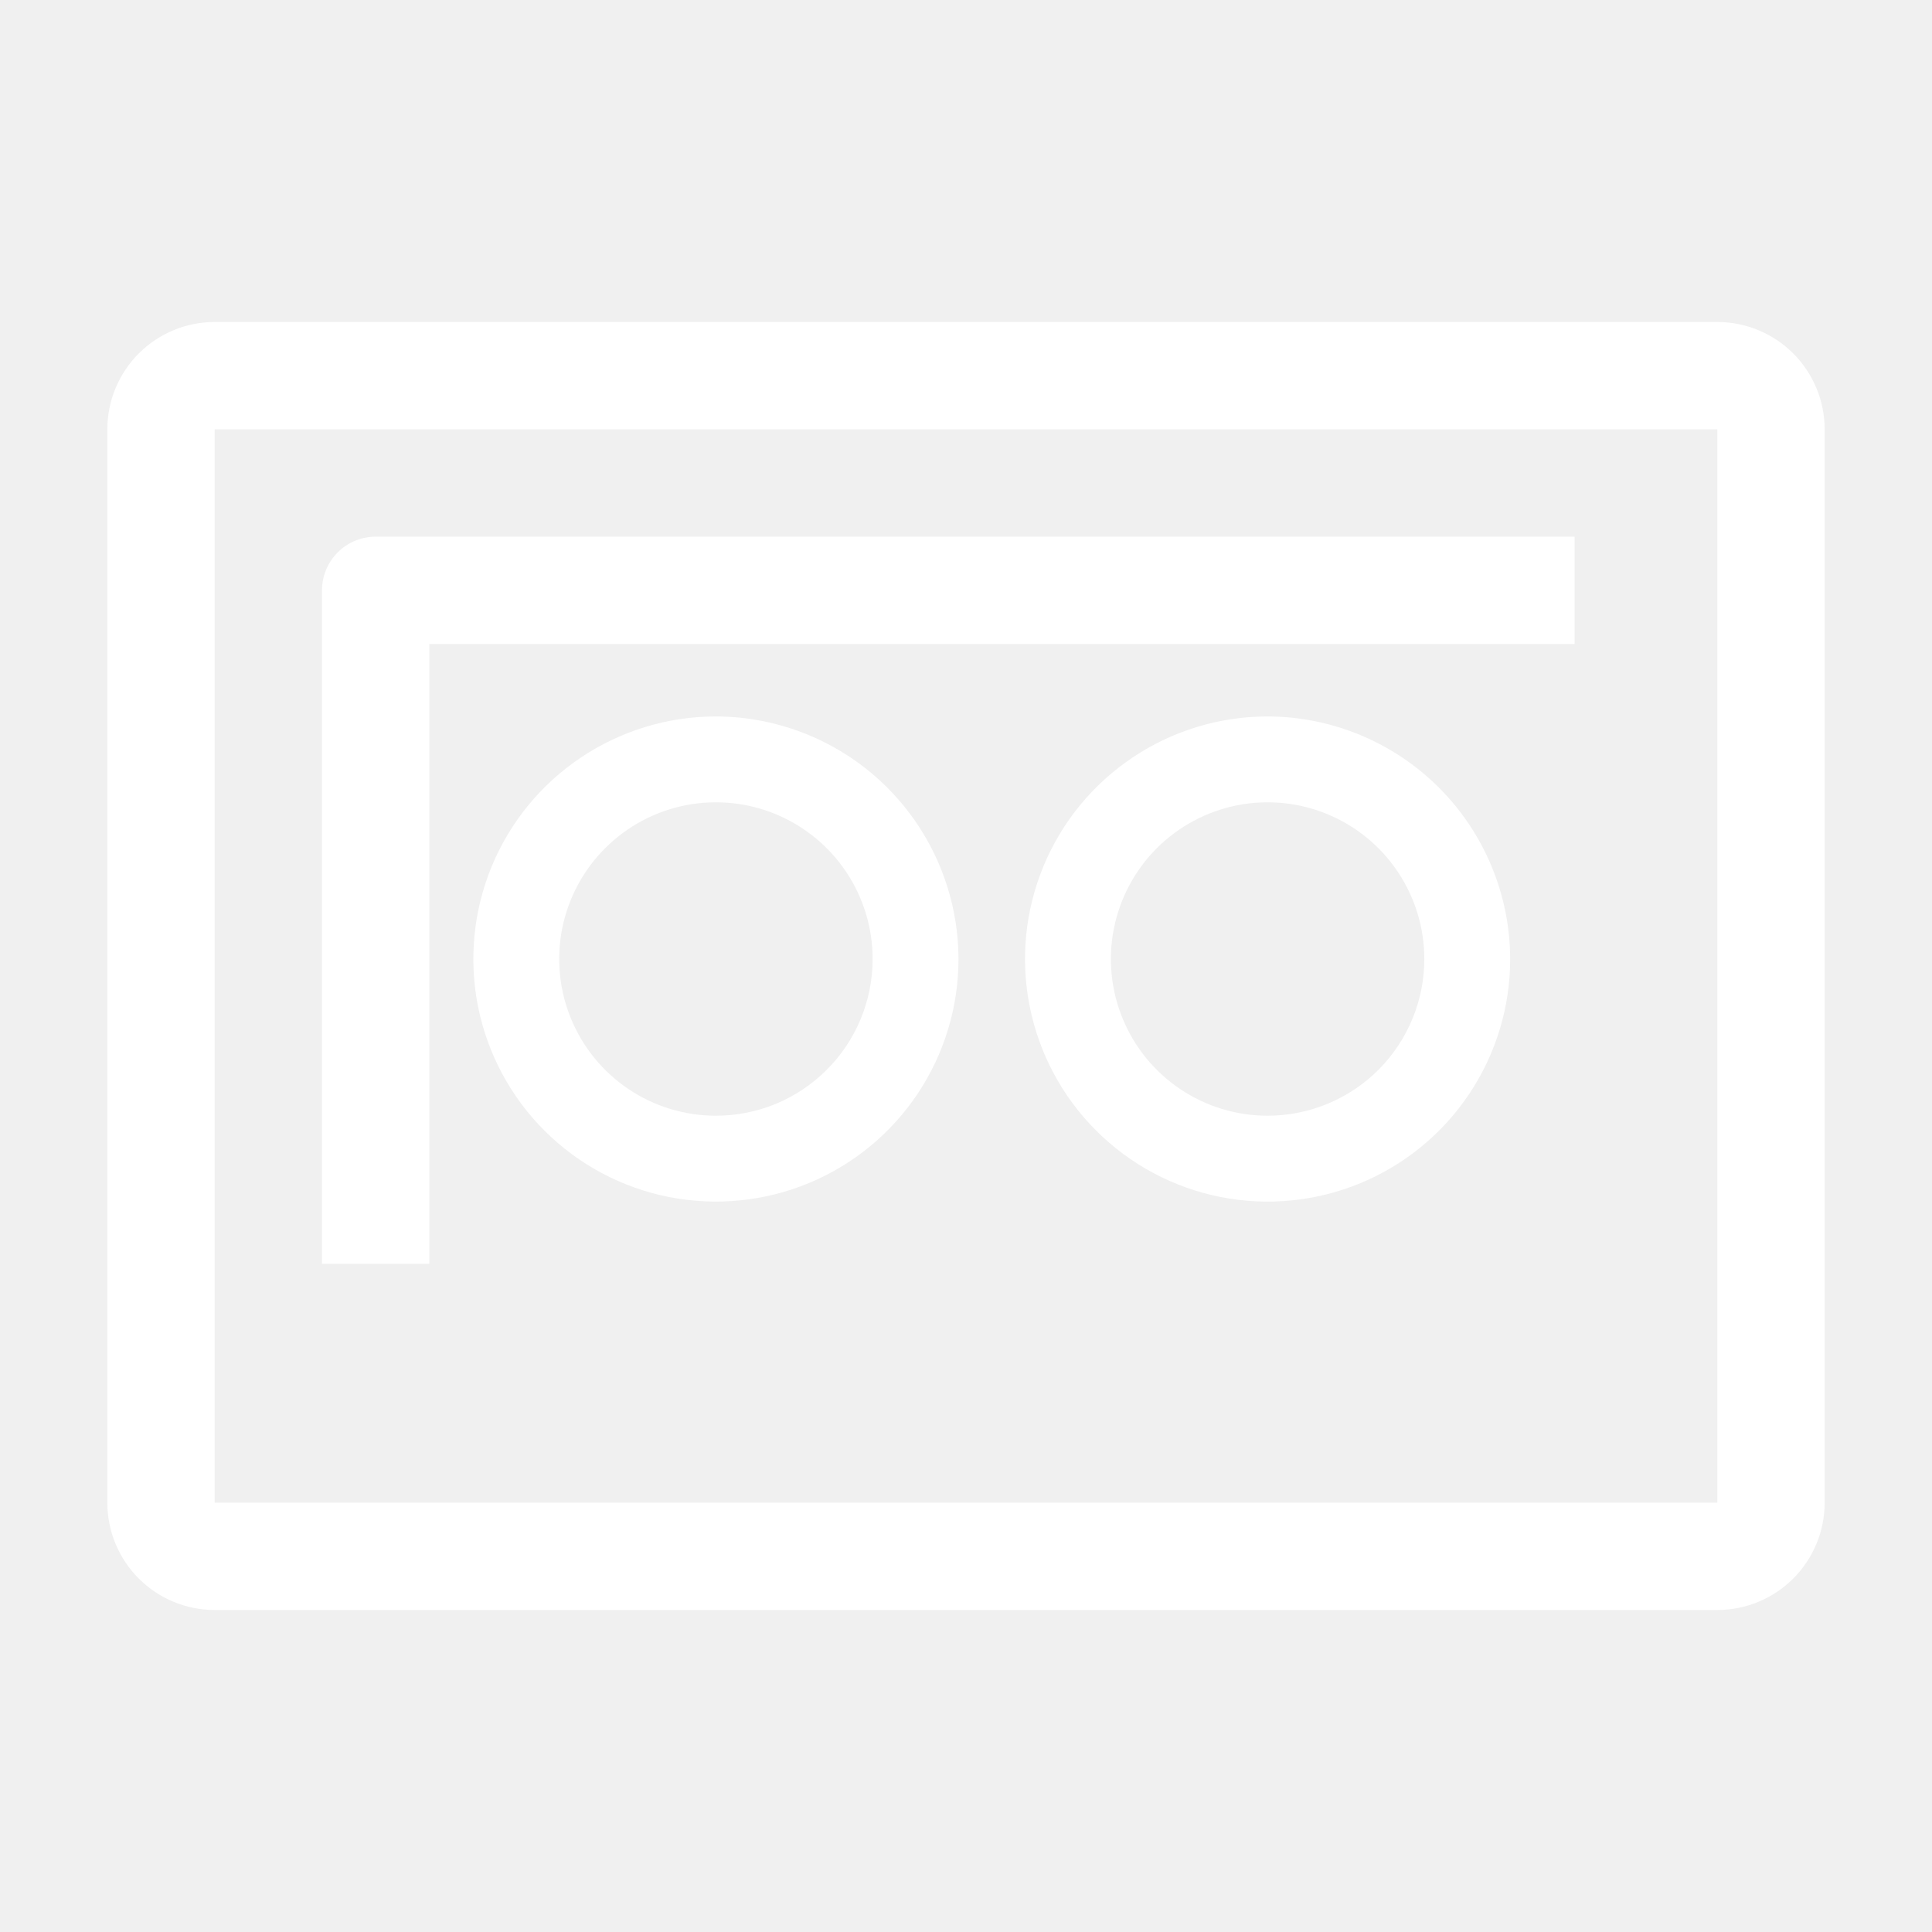
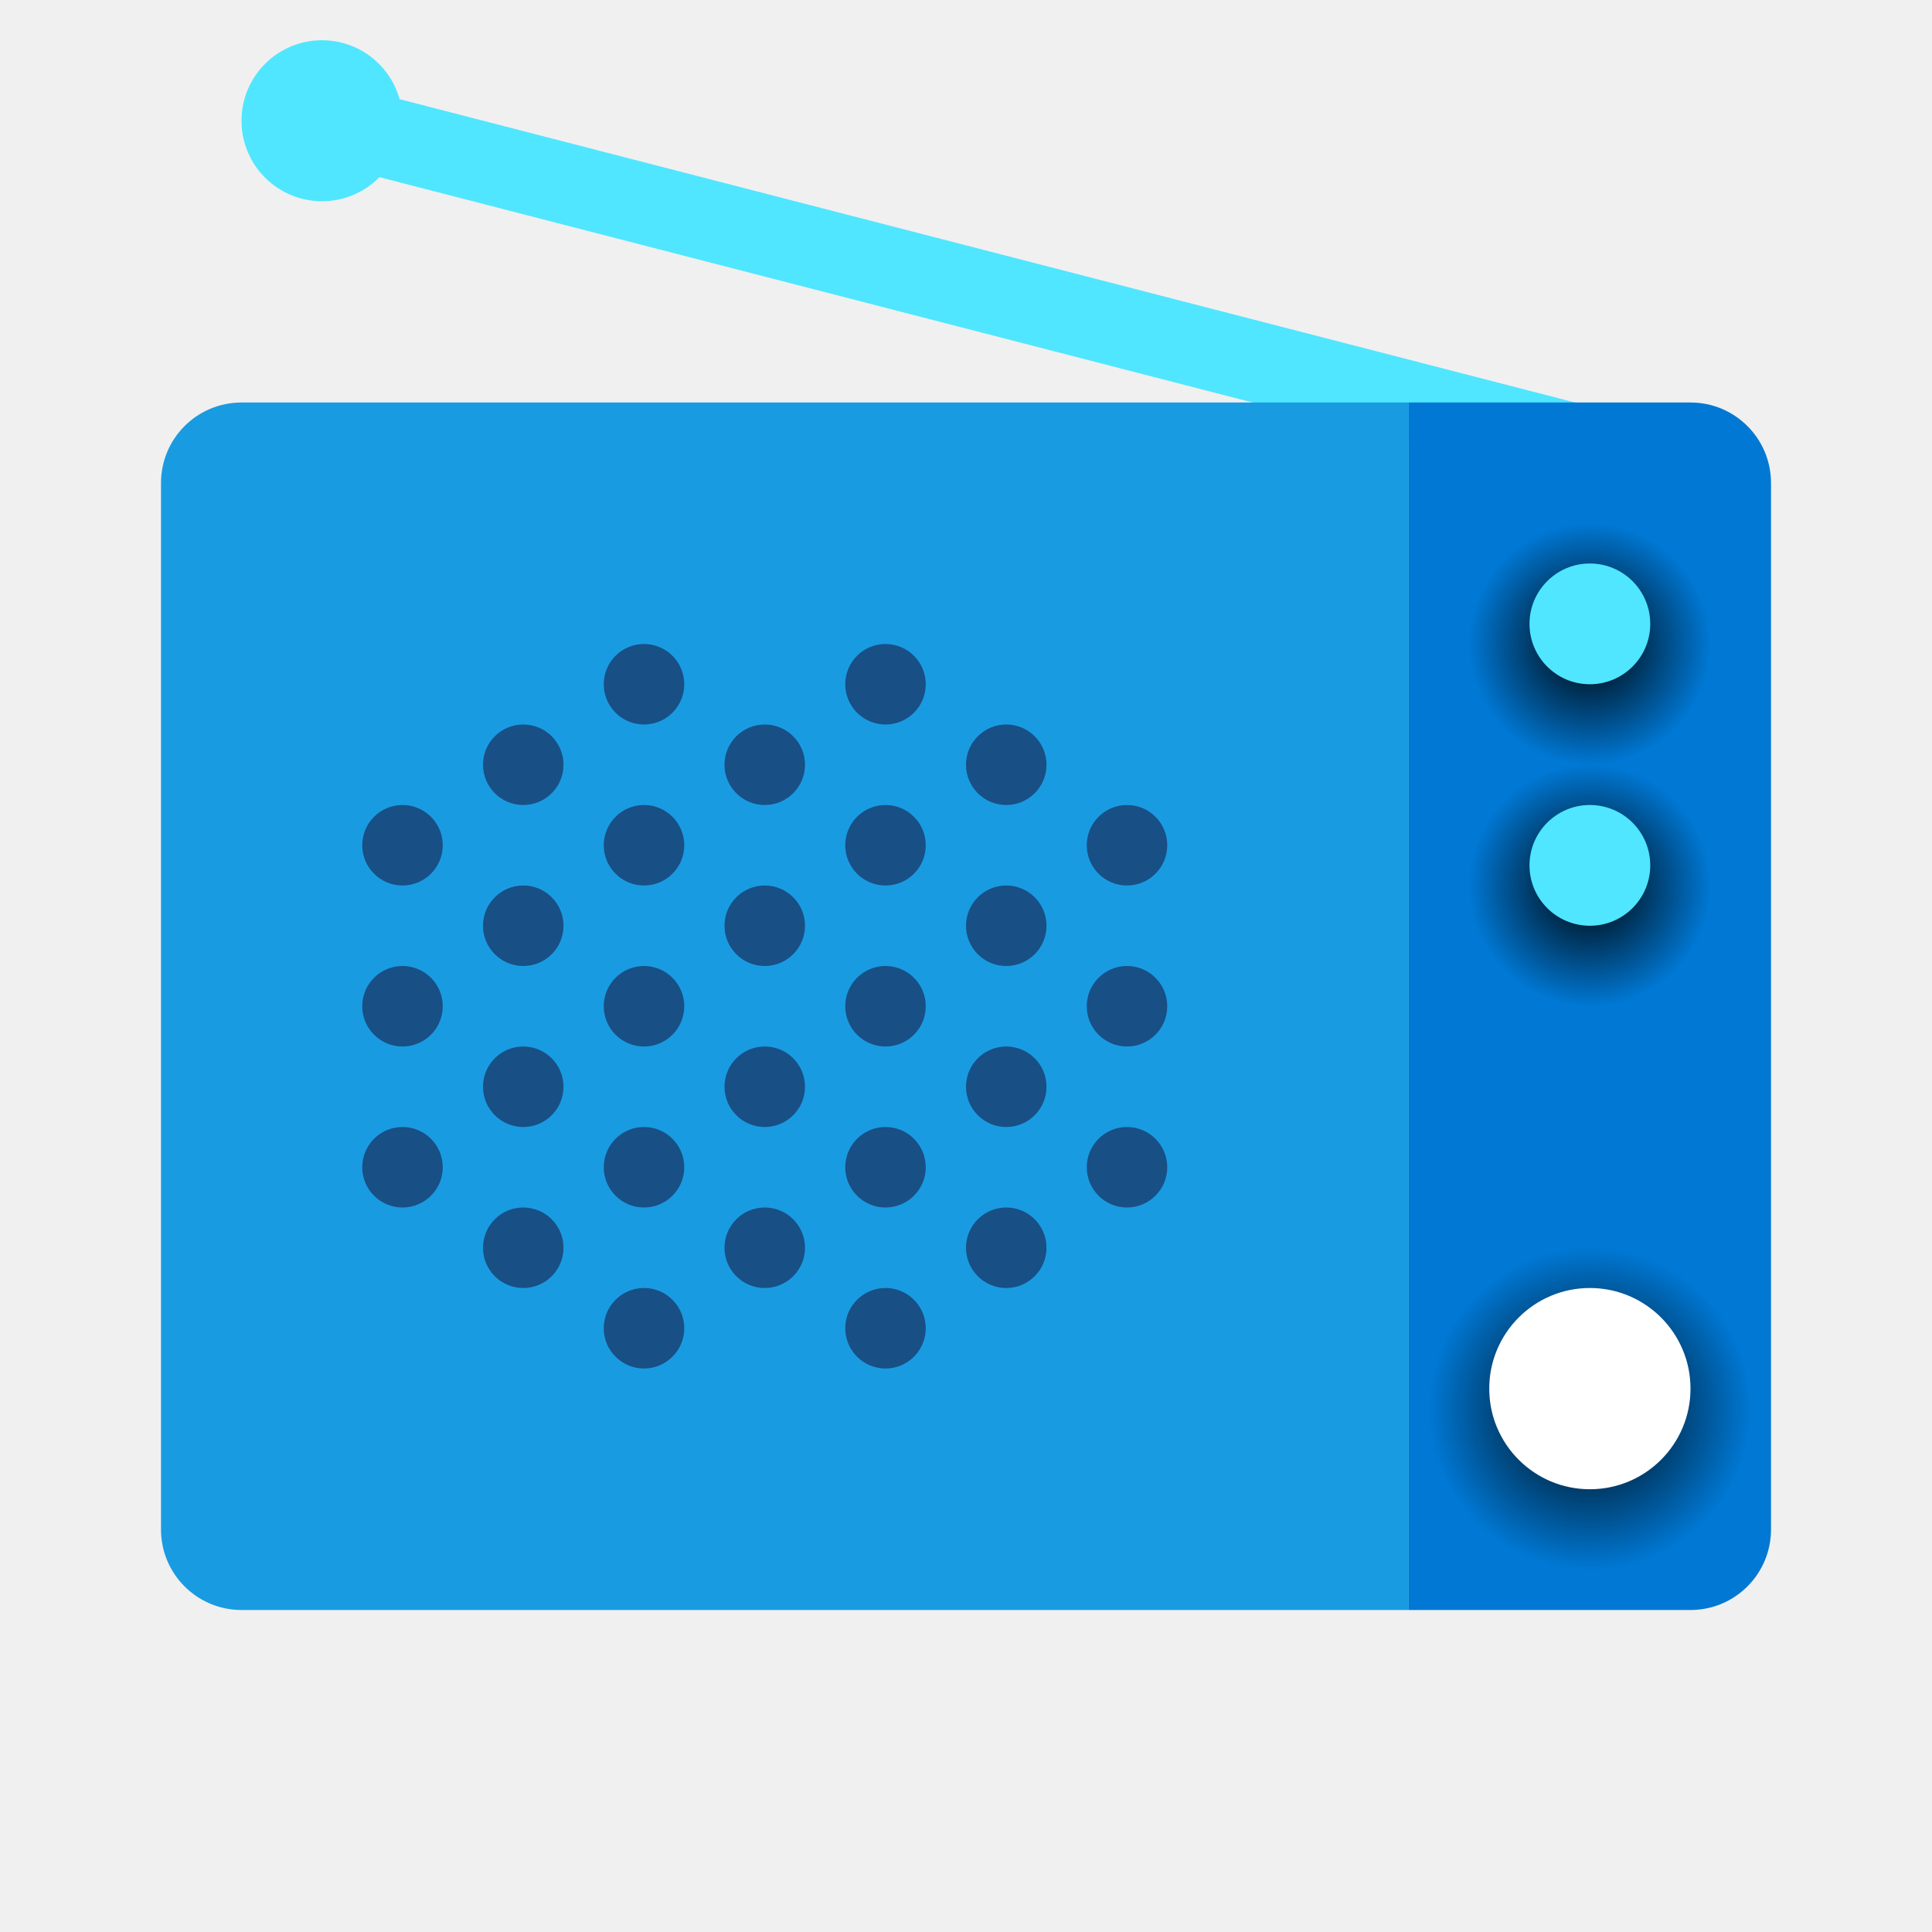
- <svg xmlns="http://www.w3.org/2000/svg" width="36" height="36" viewBox="0 0 36 36" fill="none">
-   <path d="M32 6H4C3.47 6 2.961 6.211 2.586 6.586C2.211 6.961 2 7.47 2 8V28C2 28.53 2.211 29.039 2.586 29.414C2.961 29.789 3.47 30 4 30H32C32.53 30 33.039 29.789 33.414 29.414C33.789 29.039 34 28.53 34 28V8C34 7.47 33.789 6.961 33.414 6.586C33.039 6.211 32.53 6 32 6V6ZM4 28V8H32V28H4Z" fill="white" />
-   <path d="M13.33 13.35C12.437 13.352 11.564 13.619 10.822 14.117C10.08 14.614 9.502 15.321 9.161 16.147C8.821 16.973 8.733 17.882 8.908 18.758C9.084 19.634 9.515 20.439 10.148 21.07C10.78 21.701 11.585 22.13 12.462 22.304C13.338 22.477 14.247 22.387 15.072 22.045C15.897 21.703 16.603 21.123 17.099 20.38C17.595 19.637 17.86 18.764 17.86 17.87C17.857 16.67 17.379 15.521 16.53 14.673C15.681 13.826 14.53 13.35 13.33 13.35V13.35ZM13.33 20.79C12.753 20.788 12.189 20.615 11.71 20.293C11.232 19.971 10.859 19.514 10.639 18.98C10.42 18.447 10.364 17.86 10.477 17.294C10.591 16.729 10.87 16.209 11.279 15.802C11.688 15.394 12.208 15.117 12.774 15.005C13.34 14.893 13.927 14.952 14.46 15.173C14.993 15.395 15.448 15.769 15.769 16.249C16.089 16.729 16.26 17.293 16.26 17.87C16.26 18.254 16.184 18.635 16.037 18.99C15.889 19.345 15.674 19.667 15.401 19.938C15.129 20.21 14.806 20.424 14.451 20.571C14.095 20.717 13.714 20.791 13.33 20.79V20.79Z" fill="white" />
-   <path d="M23.62 13.35C22.726 13.35 21.852 13.615 21.109 14.112C20.366 14.608 19.786 15.314 19.444 16.14C19.102 16.966 19.012 17.875 19.187 18.752C19.361 19.629 19.792 20.434 20.424 21.066C21.056 21.698 21.861 22.129 22.738 22.303C23.615 22.478 24.524 22.388 25.35 22.046C26.176 21.704 26.882 21.125 27.378 20.381C27.875 19.638 28.14 18.764 28.14 17.87C28.137 16.672 27.66 15.524 26.813 14.677C25.966 13.83 24.818 13.353 23.62 13.35V13.35ZM23.62 20.79C23.043 20.79 22.478 20.619 21.998 20.298C21.517 19.977 21.143 19.521 20.922 18.987C20.701 18.454 20.643 17.867 20.756 17.3C20.869 16.734 21.147 16.214 21.555 15.805C21.964 15.397 22.484 15.119 23.05 15.006C23.617 14.893 24.204 14.951 24.737 15.172C25.271 15.393 25.727 15.768 26.048 16.248C26.369 16.728 26.54 17.293 26.54 17.87C26.54 18.644 26.232 19.387 25.685 19.935C25.137 20.482 24.394 20.79 23.62 20.79V20.79Z" fill="white" />
-   <path d="M6 11V23.55H8V12H29.34V10H7C6.735 10 6.48 10.105 6.293 10.293C6.105 10.48 6 10.735 6 11Z" fill="white" />
+ <svg xmlns="http://www.w3.org/2000/svg" viewBox="0 0 48 48">
+   <circle cx="8" cy="3" r="2" fill="#50e6ff" />
+   <path fill="#50e6ff" d="M39,12c-0.083,0-0.167-0.01-0.25-0.031l-31-8C7.215,3.83,6.894,3.285,7.032,2.75 S7.714,1.894,8.25,2.031l31,8c0.535,0.139,0.856,0.684,0.718,1.219C39.852,11.701,39.446,12,39,12z" />
+   <path fill="#0078d4" d="M42,10h-7v30h7c1.105,0,2-0.895,2-2V12C44,10.895,43.105,10,42,10z" />
+   <path fill="#199be2" d="M35,10H6c-1.105,0-2,0.895-2,2v26c0,1.105,0.895,2,2,2h29V10z" />
+   <radialGradient id="~~qg2HuBG5nUKPwm5_K0xa" cx="39.5" cy="35" r="4" gradientUnits="userSpaceOnUse">
+     <stop offset="0" />
+     <stop offset=".1" stop-opacity=".9" />
+     <stop offset="1" stop-opacity="0" />
+   </radialGradient>
+   <circle cx="39.5" cy="35" r="4" fill="url(#~~qg2HuBG5nUKPwm5_K0xa)" />
+   <circle cx="39.5" cy="34.5" r="2.5" fill="#fff" />
+   <radialGradient id="~~qg2HuBG5nUKPwm5_K0xb" cx="39.5" cy="16" r="3" gradientUnits="userSpaceOnUse">
+     <stop offset="0" />
+     <stop offset=".1" stop-opacity=".9" />
+     <stop offset="1" stop-opacity="0" />
+   </radialGradient>
+   <circle cx="39.5" cy="16" r="3" fill="url(#~~qg2HuBG5nUKPwm5_K0xb)" />
+   <circle cx="39.5" cy="15.5" r="1.5" fill="#50e6ff" />
+   <radialGradient id="~~qg2HuBG5nUKPwm5_K0xc" cx="39.5" cy="22" r="3" gradientUnits="userSpaceOnUse">
+     <stop offset="0" />
+     <stop offset=".1" stop-opacity=".9" />
+     <stop offset="1" stop-opacity="0" />
+   </radialGradient>
+   <circle cx="39.5" cy="22" r="3" fill="url(#~~qg2HuBG5nUKPwm5_K0xc)" />
+   <circle cx="39.5" cy="21.5" r="1.5" fill="#50e6ff" />
+   <circle cx="19" cy="23" r="1" fill="#184f85" />
+   <circle cx="22" cy="17" r="1" fill="#184f85" />
+   <circle cx="22" cy="29" r="1" fill="#184f85" />
+   <circle cx="19" cy="19" r="1" fill="#184f85" />
+   <circle cx="19" cy="31" r="1" fill="#184f85" />
+   <circle cx="19" cy="27" r="1" fill="#184f85" />
+   <circle cx="25" cy="23" r="1" fill="#184f85" />
+   <circle cx="25" cy="19" r="1" fill="#184f85" />
+   <circle cx="25" cy="27" r="1" fill="#184f85" />
+   <circle cx="22" cy="21" r="1" fill="#184f85" />
+   <circle cx="22" cy="25" r="1" fill="#184f85" />
+   <circle cx="28" cy="21" r="1" fill="#184f85" />
+   <circle cx="28" cy="25" r="1" fill="#184f85" />
+   <circle cx="16" cy="29" r="1" fill="#184f85" />
+   <circle cx="16" cy="17" r="1" fill="#184f85" />
+   <circle cx="13" cy="23" r="1" fill="#184f85" />
+   <circle cx="13" cy="27" r="1" fill="#184f85" />
+   <circle cx="13" cy="19" r="1" fill="#184f85" />
+   <circle cx="16" cy="25" r="1" fill="#184f85" />
+   <circle cx="16" cy="21" r="1" fill="#184f85" />
+   <circle cx="10" cy="25" r="1" fill="#184f85" />
+   <circle cx="22" cy="33" r="1" fill="#184f85" />
+   <circle cx="25" cy="31" r="1" fill="#184f85" />
+   <circle cx="28" cy="29" r="1" fill="#184f85" />
+   <circle cx="16" cy="33" r="1" fill="#184f85" />
+   <circle cx="13" cy="31" r="1" fill="#184f85" />
+   <circle cx="10" cy="29" r="1" fill="#184f85" />
+   <circle cx="10" cy="21" r="1" fill="#184f85" />
</svg>
